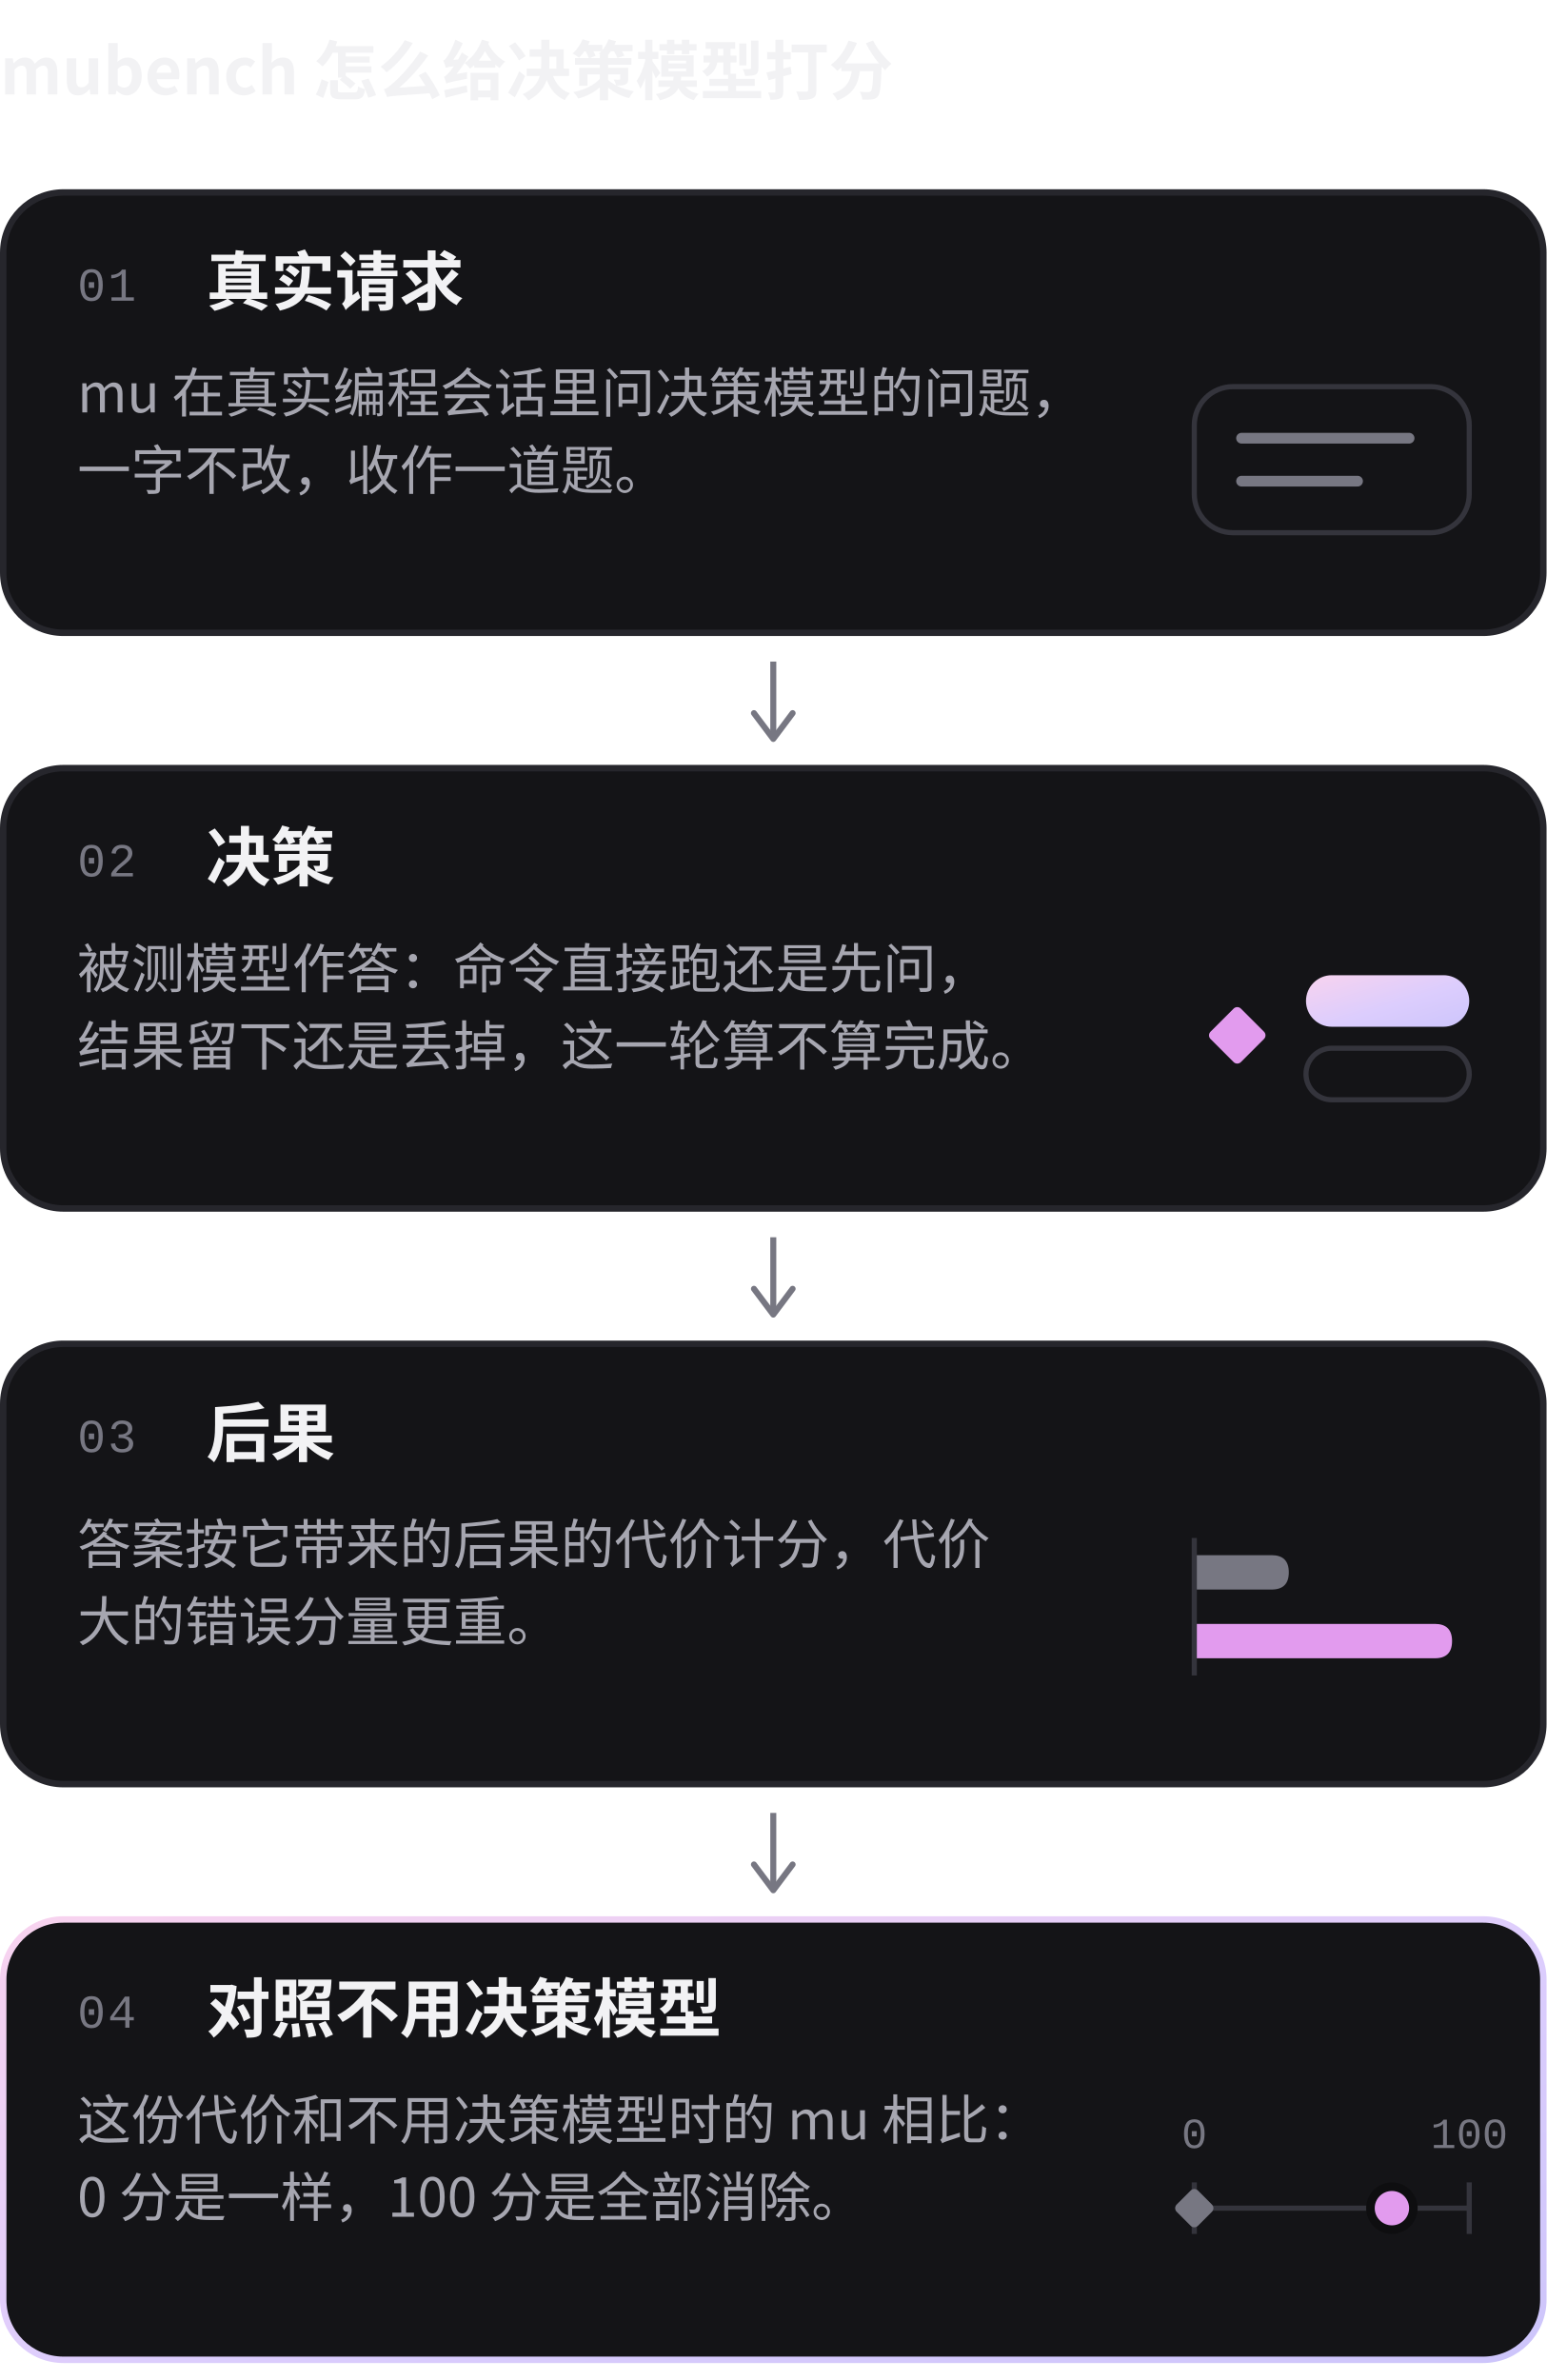
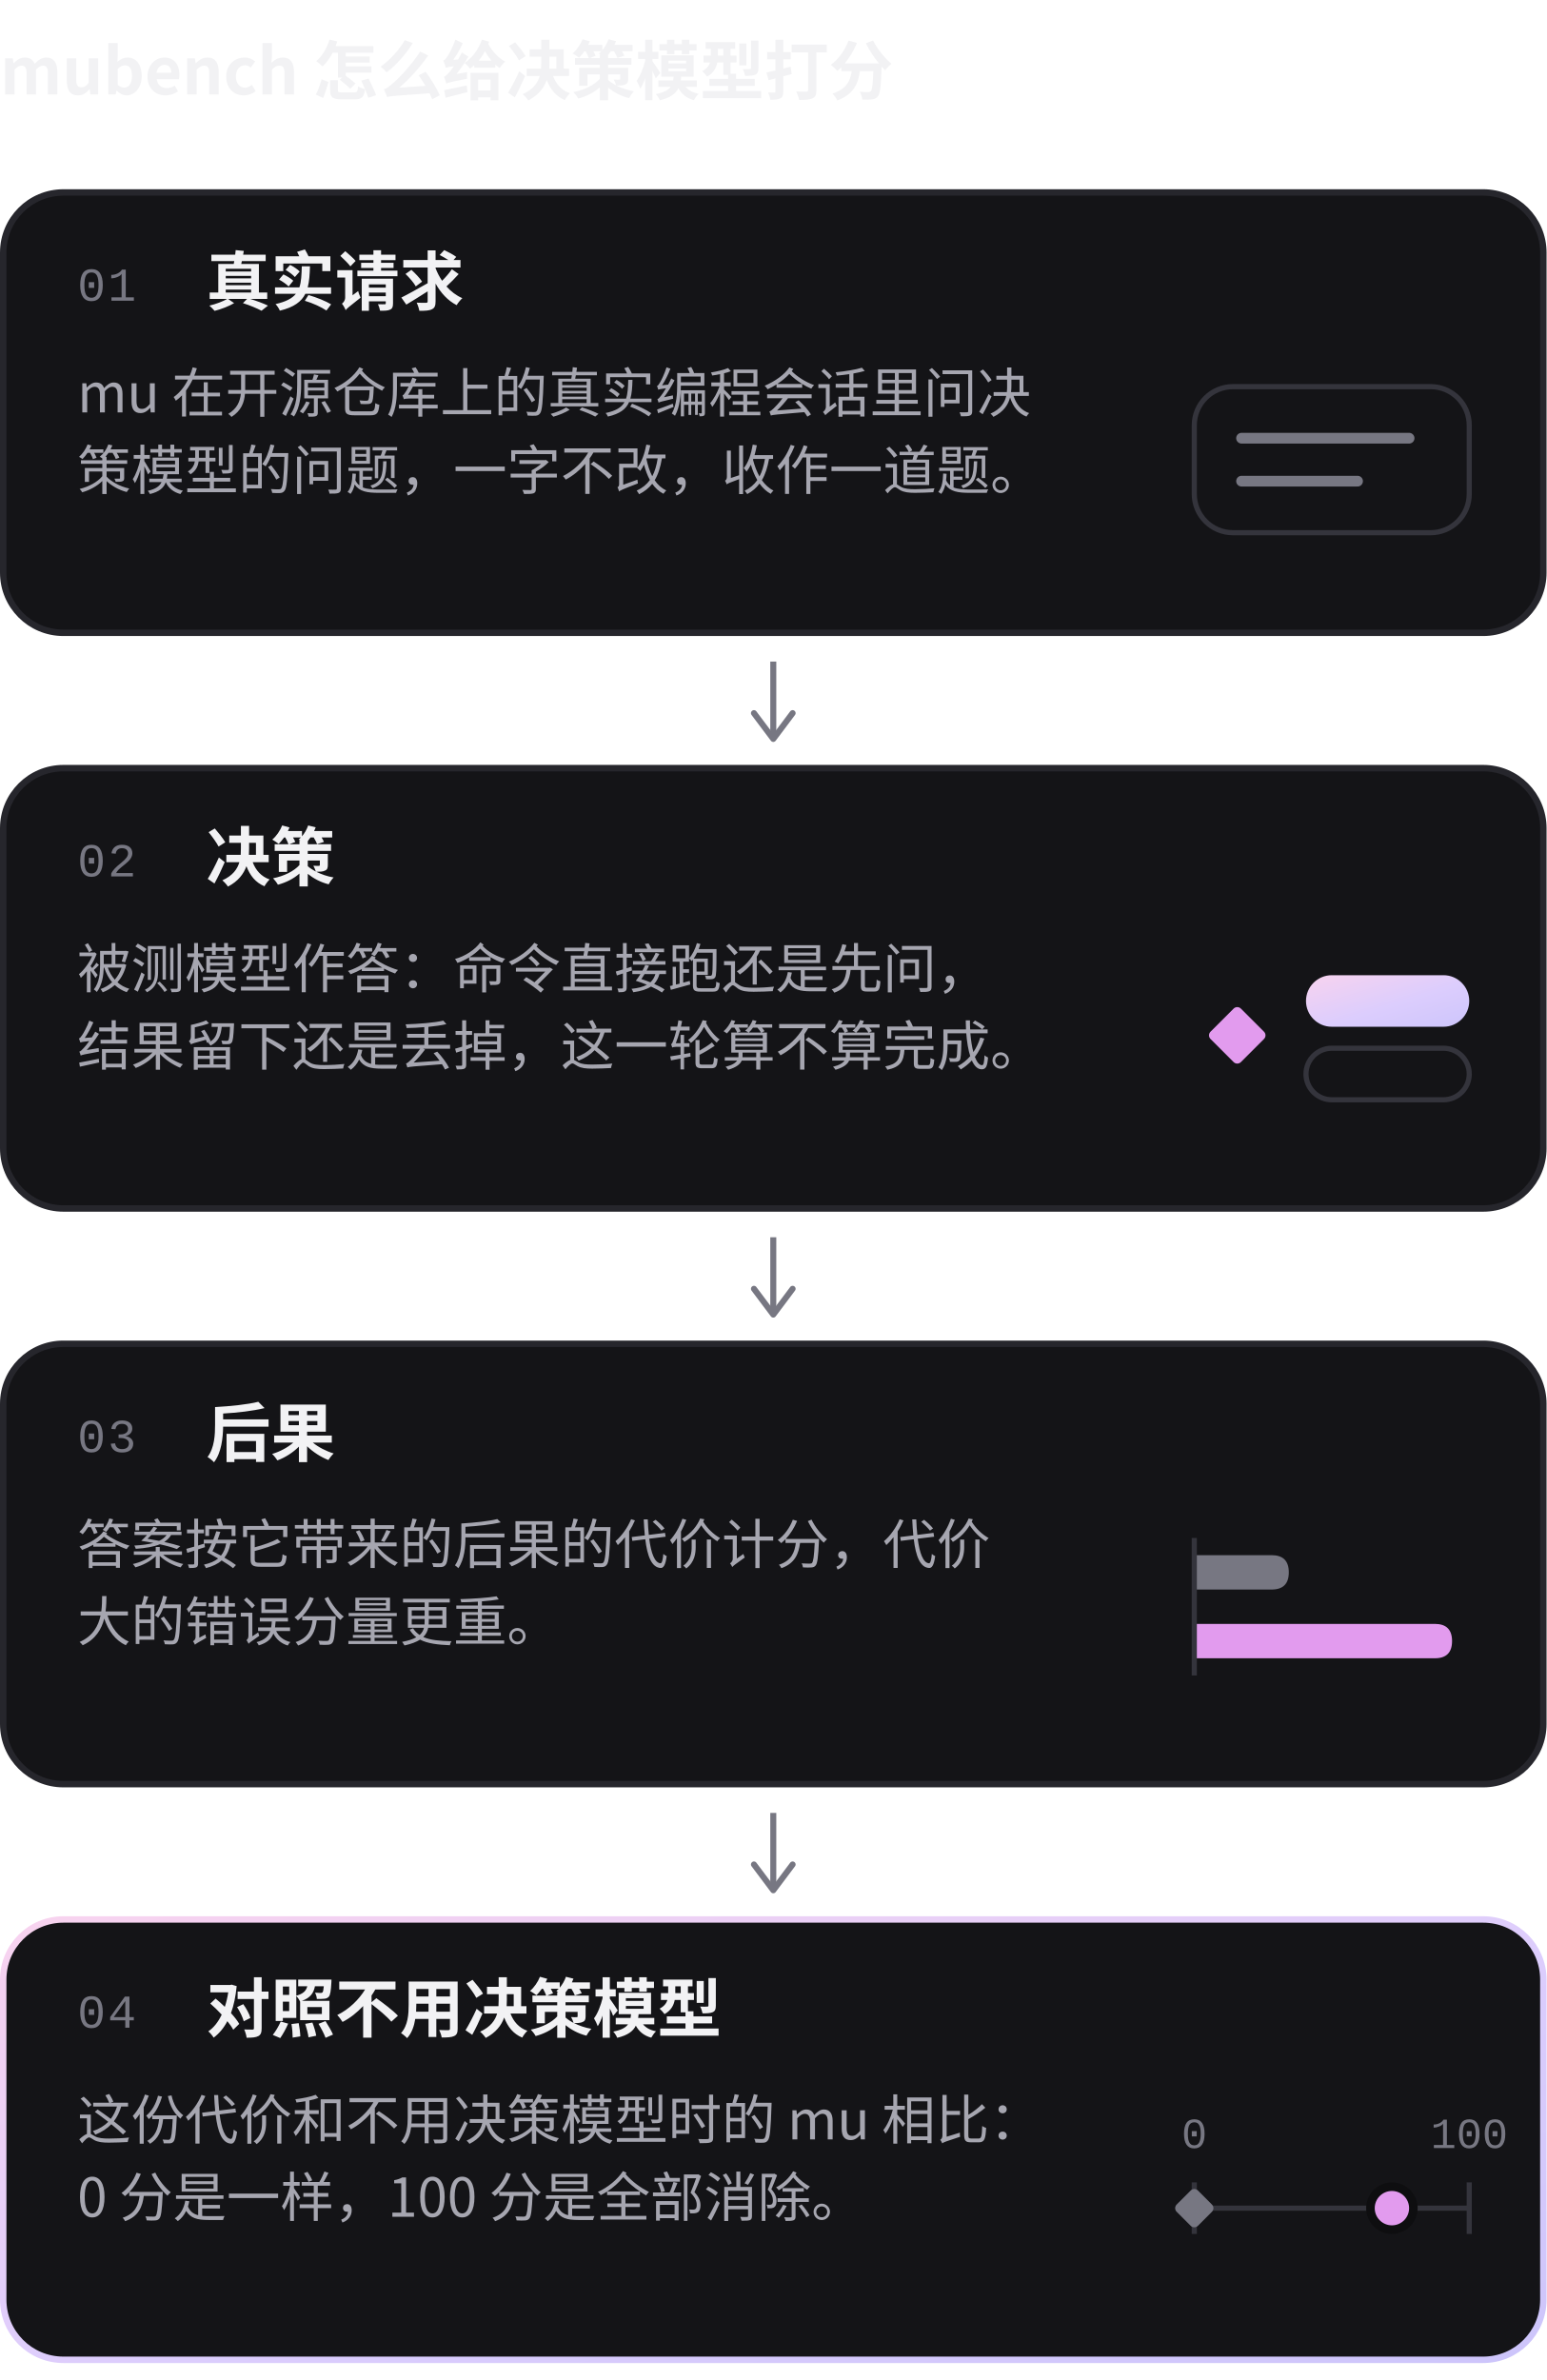
<svg xmlns="http://www.w3.org/2000/svg" width="360" height="554" viewBox="0 0 360 554" role="img" aria-labelledby="t d" font-family="-apple-system, BlinkMacSystemFont, &quot;Segoe UI&quot;, &quot;PingFang SC&quot;, &quot;Hiragino Sans GB&quot;, &quot;Noto Sans CJK SC&quot;, &quot;Noto Sans SC&quot;, &quot;Microsoft YaHei&quot;, &quot;Helvetica Neue&quot;, Arial, sans-serif">
  <defs>
    <linearGradient id="accent-dark" x1="0" y1="0" x2="1" y2="1">
      <stop offset="0" stop-color="#f8d3ef" />
      <stop offset="0.55" stop-color="#dccdfd" />
      <stop offset="1" stop-color="#cdc5fb" />
    </linearGradient>
  </defs>
  <text x="0" y="22" font-size="15" font-weight="650" fill="#f2f2f4">mubench 怎么给决策模型打分</text>
  <rect x="0.75" y="44.8" width="358.5" height="102.5" rx="14" fill="#141417" stroke="#26262c" stroke-width="1.5" />
  <text x="18" y="70" font-size="11" font-family="&quot;SF Mono&quot;, SFMono-Regular, ui-monospace, Menlo, Consolas, &quot;Liberation Mono&quot;, monospace" letter-spacing="0.5" fill="#777782">01</text>
  <text x="48" y="71" font-size="15" font-weight="650" fill="#f2f2f4">真实请求</text>
-   <text x="18" y="96" font-size="12.5" fill="#a6a6b0">mu 在真实编程会话里问决策模型的问题，</text>
-   <text x="18" y="114" font-size="12.5" fill="#a6a6b0">一字不改，收作一道题。</text>
+   <text x="18" y="96" font-size="12.5" fill="#a6a6b0">mu 在开源仓库上的真实编程会话里问决</text>
+   <text x="18" y="114" font-size="12.5" fill="#a6a6b0">策模型的问题，一字不改，收作一道题。</text>
  <rect x="278" y="90" width="64" height="34" rx="9" fill="none" stroke="#34343c" stroke-width="1.2" />
  <line x1="289" y1="102" x2="328" y2="102" stroke="#777782" stroke-width="2.5" stroke-linecap="round" />
  <line x1="289" y1="112" x2="316" y2="112" stroke="#777782" stroke-width="2.5" stroke-linecap="round" />
  <line x1="180" y1="154" x2="180" y2="172" stroke="#777782" stroke-width="1.4" />
  <path d="M175.5,166 L180,172 L184.5,166" fill="none" stroke="#777782" stroke-width="1.4" stroke-linecap="round" stroke-linejoin="round" />
  <rect x="0.75" y="178.8" width="358.5" height="102.5" rx="14" fill="#141417" stroke="#26262c" stroke-width="1.5" />
  <text x="18" y="204" font-size="11" font-family="&quot;SF Mono&quot;, SFMono-Regular, ui-monospace, Menlo, Consolas, &quot;Liberation Mono&quot;, monospace" letter-spacing="0.5" fill="#777782">02</text>
  <text x="48" y="205" font-size="15" font-weight="650" fill="#f2f2f4">决策</text>
  <text x="18" y="230" font-size="12.5" fill="#a6a6b0">被测模型作答：命令直接跑还是先问，</text>
  <text x="18" y="248" font-size="12.5" fill="#a6a6b0">结果留下还是丢掉，这一轮算不算完成。</text>
  <rect x="283" y="236" width="10" height="10" rx="1.2" fill="#e29bee" transform="rotate(45 288 241)" />
  <rect x="304" y="227" width="38" height="12" rx="6" fill="url(#accent-dark)" />
  <rect x="304" y="244" width="38" height="12" rx="6" fill="none" stroke="#34343c" stroke-width="1.2" />
  <line x1="180" y1="288" x2="180" y2="306" stroke="#777782" stroke-width="1.4" />
  <path d="M175.5,300 L180,306 L184.5,300" fill="none" stroke="#777782" stroke-width="1.4" stroke-linecap="round" stroke-linejoin="round" />
  <rect x="0.75" y="312.8" width="358.5" height="102.5" rx="14" fill="#141417" stroke="#26262c" stroke-width="1.5" />
  <text x="18" y="338" font-size="11" font-family="&quot;SF Mono&quot;, SFMono-Regular, ui-monospace, Menlo, Consolas, &quot;Liberation Mono&quot;, monospace" letter-spacing="0.5" fill="#777782">03</text>
  <text x="48" y="339" font-size="15" font-weight="650" fill="#f2f2f4">后果</text>
  <text x="18" y="364" font-size="12.5" fill="#a6a6b0">答案按它带来的后果的代价计分，代价</text>
  <text x="18" y="382" font-size="12.5" fill="#a6a6b0">大的错误分量更重。</text>
  <path d="M278,362 H296 Q300,362 300,366 V366 Q300,370 296,370 H278 Z" fill="#777782" />
  <path d="M278,378 H334 Q338,378 338,382 V382 Q338,386 334,386 H278 Z" fill="#e29bee" />
  <line x1="278" y1="358" x2="278" y2="390" stroke="#34343c" stroke-width="1.2" />
  <line x1="180" y1="422" x2="180" y2="440" stroke="#777782" stroke-width="1.4" />
  <path d="M175.5,434 L180,440 L184.5,434" fill="none" stroke="#777782" stroke-width="1.4" stroke-linecap="round" stroke-linejoin="round" />
  <rect x="0.75" y="446.8" width="358.5" height="102.5" rx="14" fill="#141417" stroke="url(#accent-dark)" stroke-width="1.5" />
  <text x="18" y="472" font-size="11" font-family="&quot;SF Mono&quot;, SFMono-Regular, ui-monospace, Menlo, Consolas, &quot;Liberation Mono&quot;, monospace" letter-spacing="0.5" fill="#777782">04</text>
  <text x="48" y="473" font-size="15" font-weight="650" fill="#f2f2f4">对照不用决策模型</text>
  <text x="18" y="498" font-size="12.5" fill="#a6a6b0">这份代价和不用决策模型时的 mu 相比：</text>
  <text x="18" y="516" font-size="12.5" fill="#a6a6b0">0 分是一样，100 分是全部消除。</text>
  <line x1="278" y1="514" x2="342" y2="514" stroke="#34343c" stroke-width="1.2" />
  <line x1="278" y1="508" x2="278" y2="520" stroke="#34343c" stroke-width="1.2" />
  <line x1="342" y1="508" x2="342" y2="520" stroke="#34343c" stroke-width="1.2" />
  <rect x="274.5" y="510.5" width="7" height="7" rx="1.2" fill="#777782" transform="rotate(45 278 514)" />
  <circle cx="324" cy="514" r="5" fill="#e29bee" stroke="#0e0e10" stroke-width="2" />
  <text x="278" y="500" font-size="10" text-anchor="middle" font-family="&quot;SF Mono&quot;, SFMono-Regular, ui-monospace, Menlo, Consolas, &quot;Liberation Mono&quot;, monospace" fill="#777782">0</text>
  <text x="342" y="500" font-size="10" text-anchor="middle" font-family="&quot;SF Mono&quot;, SFMono-Regular, ui-monospace, Menlo, Consolas, &quot;Liberation Mono&quot;, monospace" fill="#777782">100</text>
</svg>
